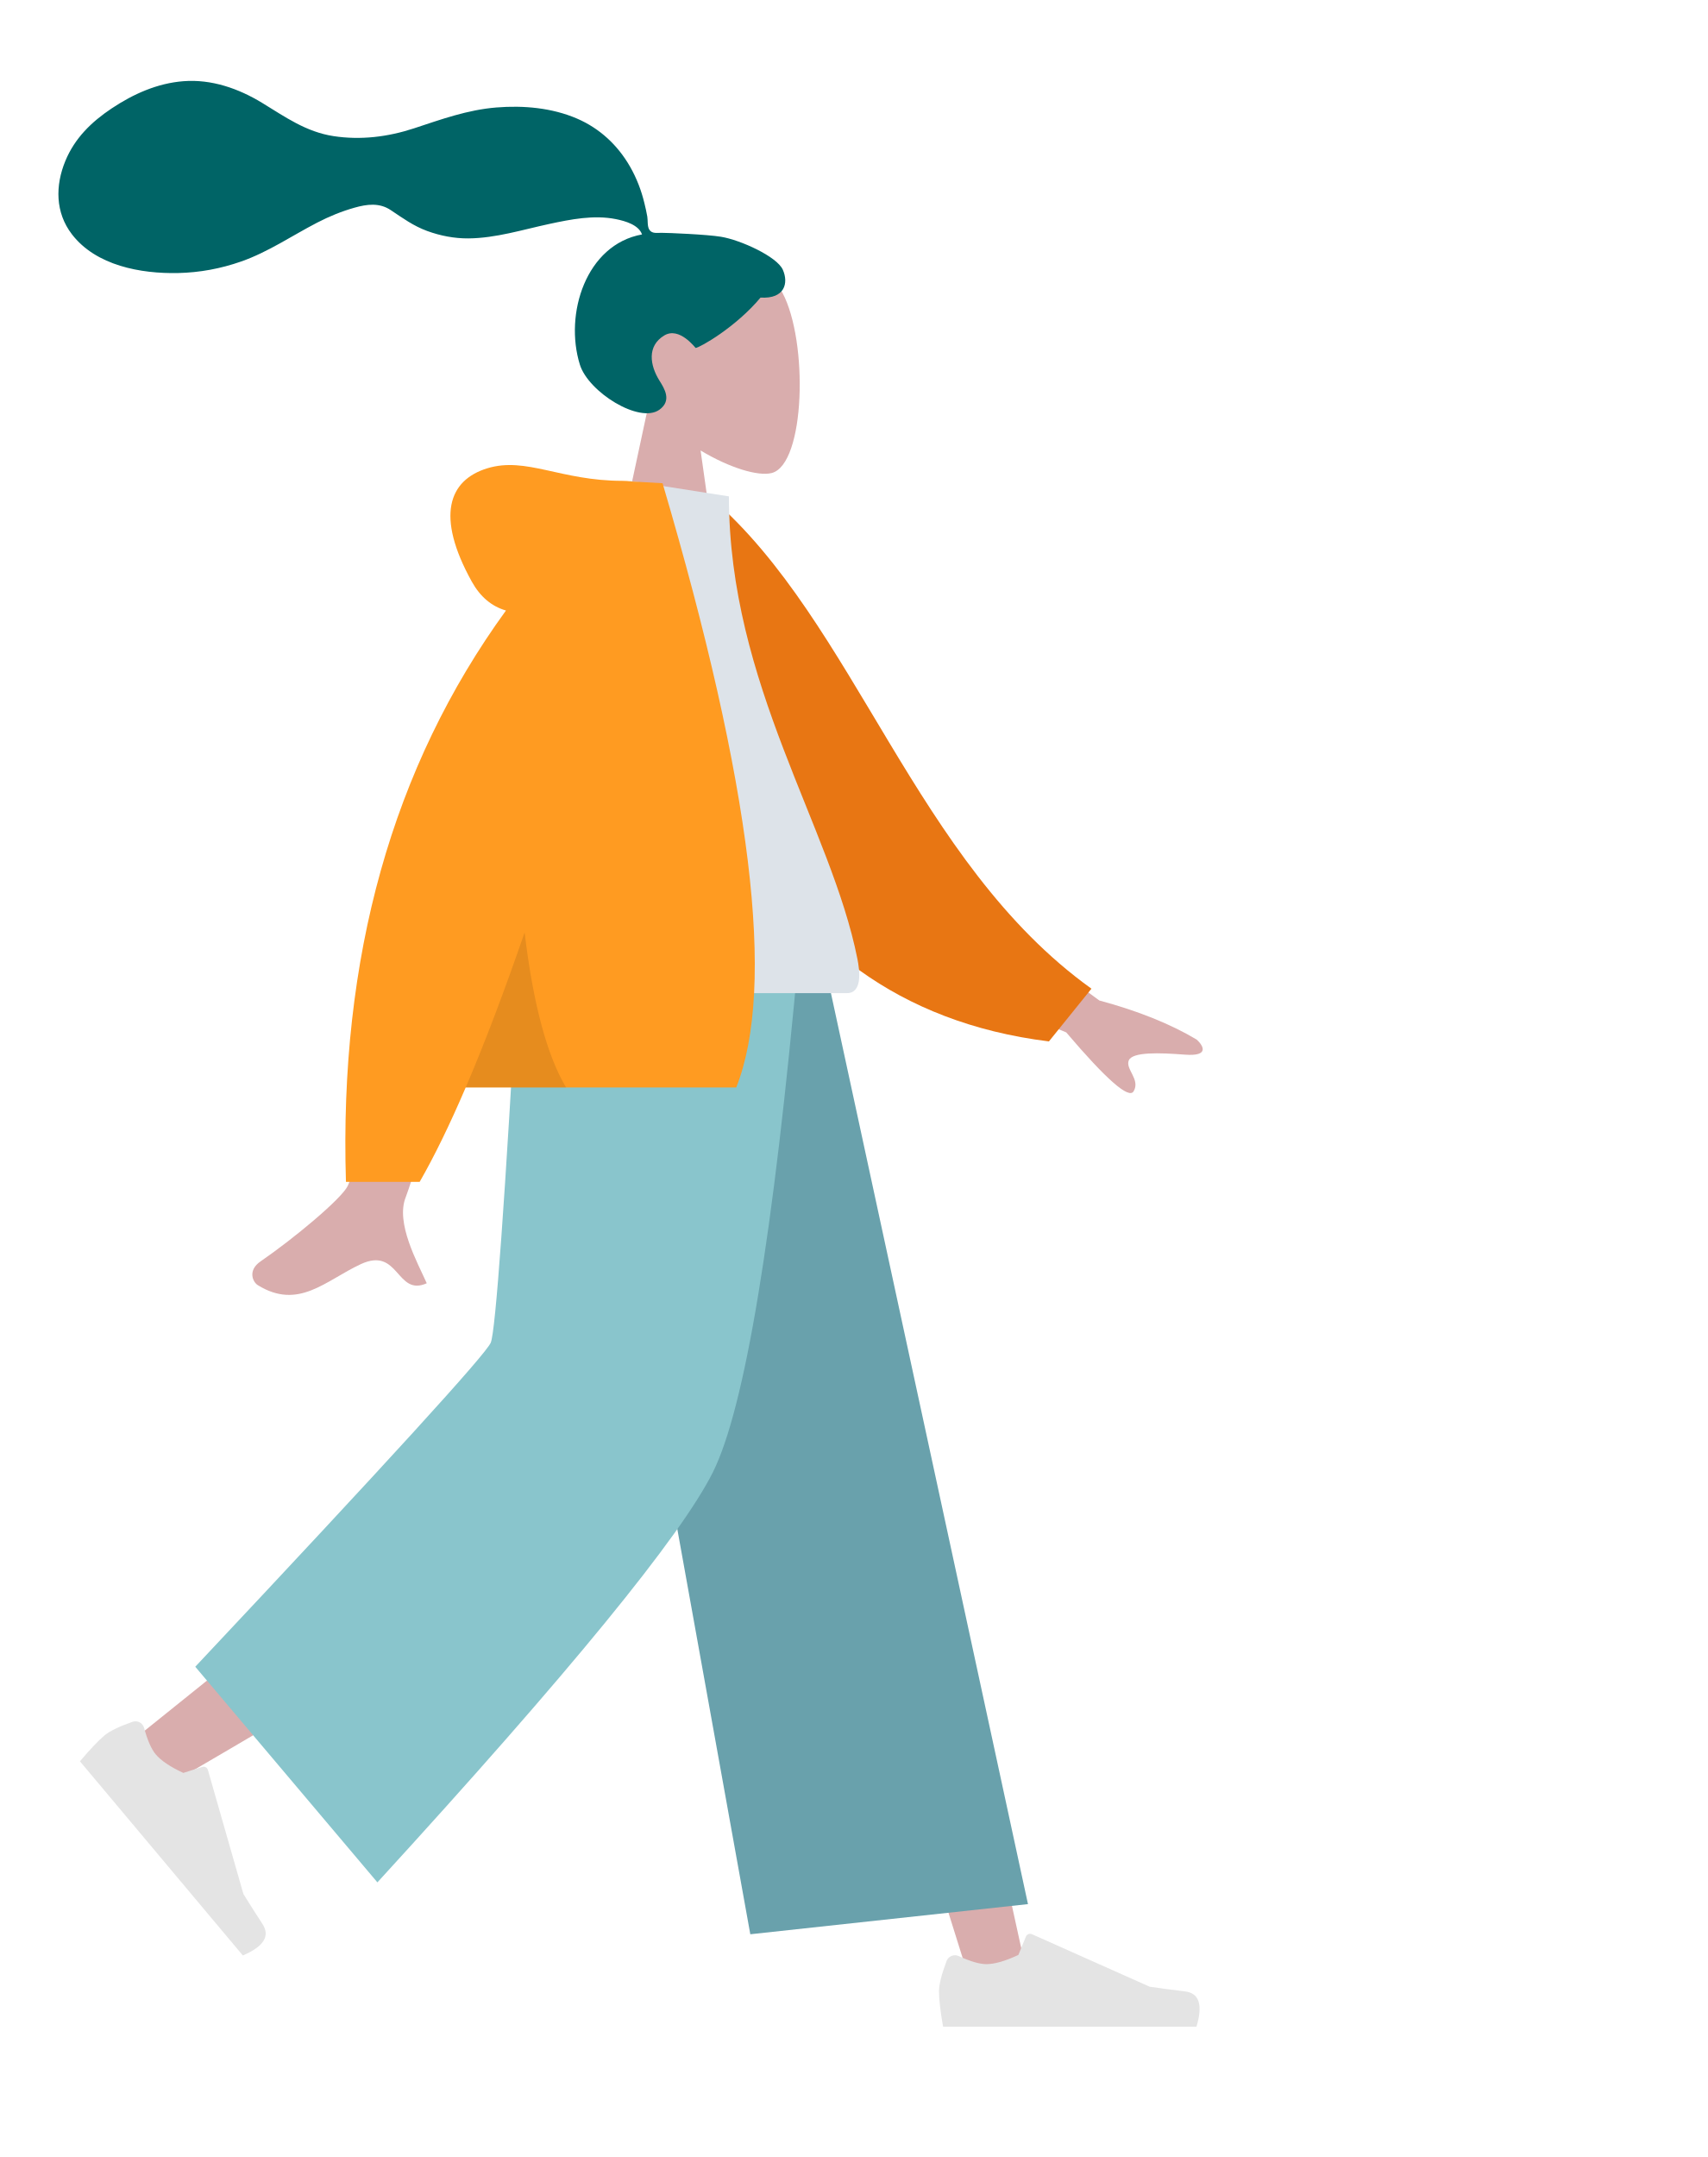
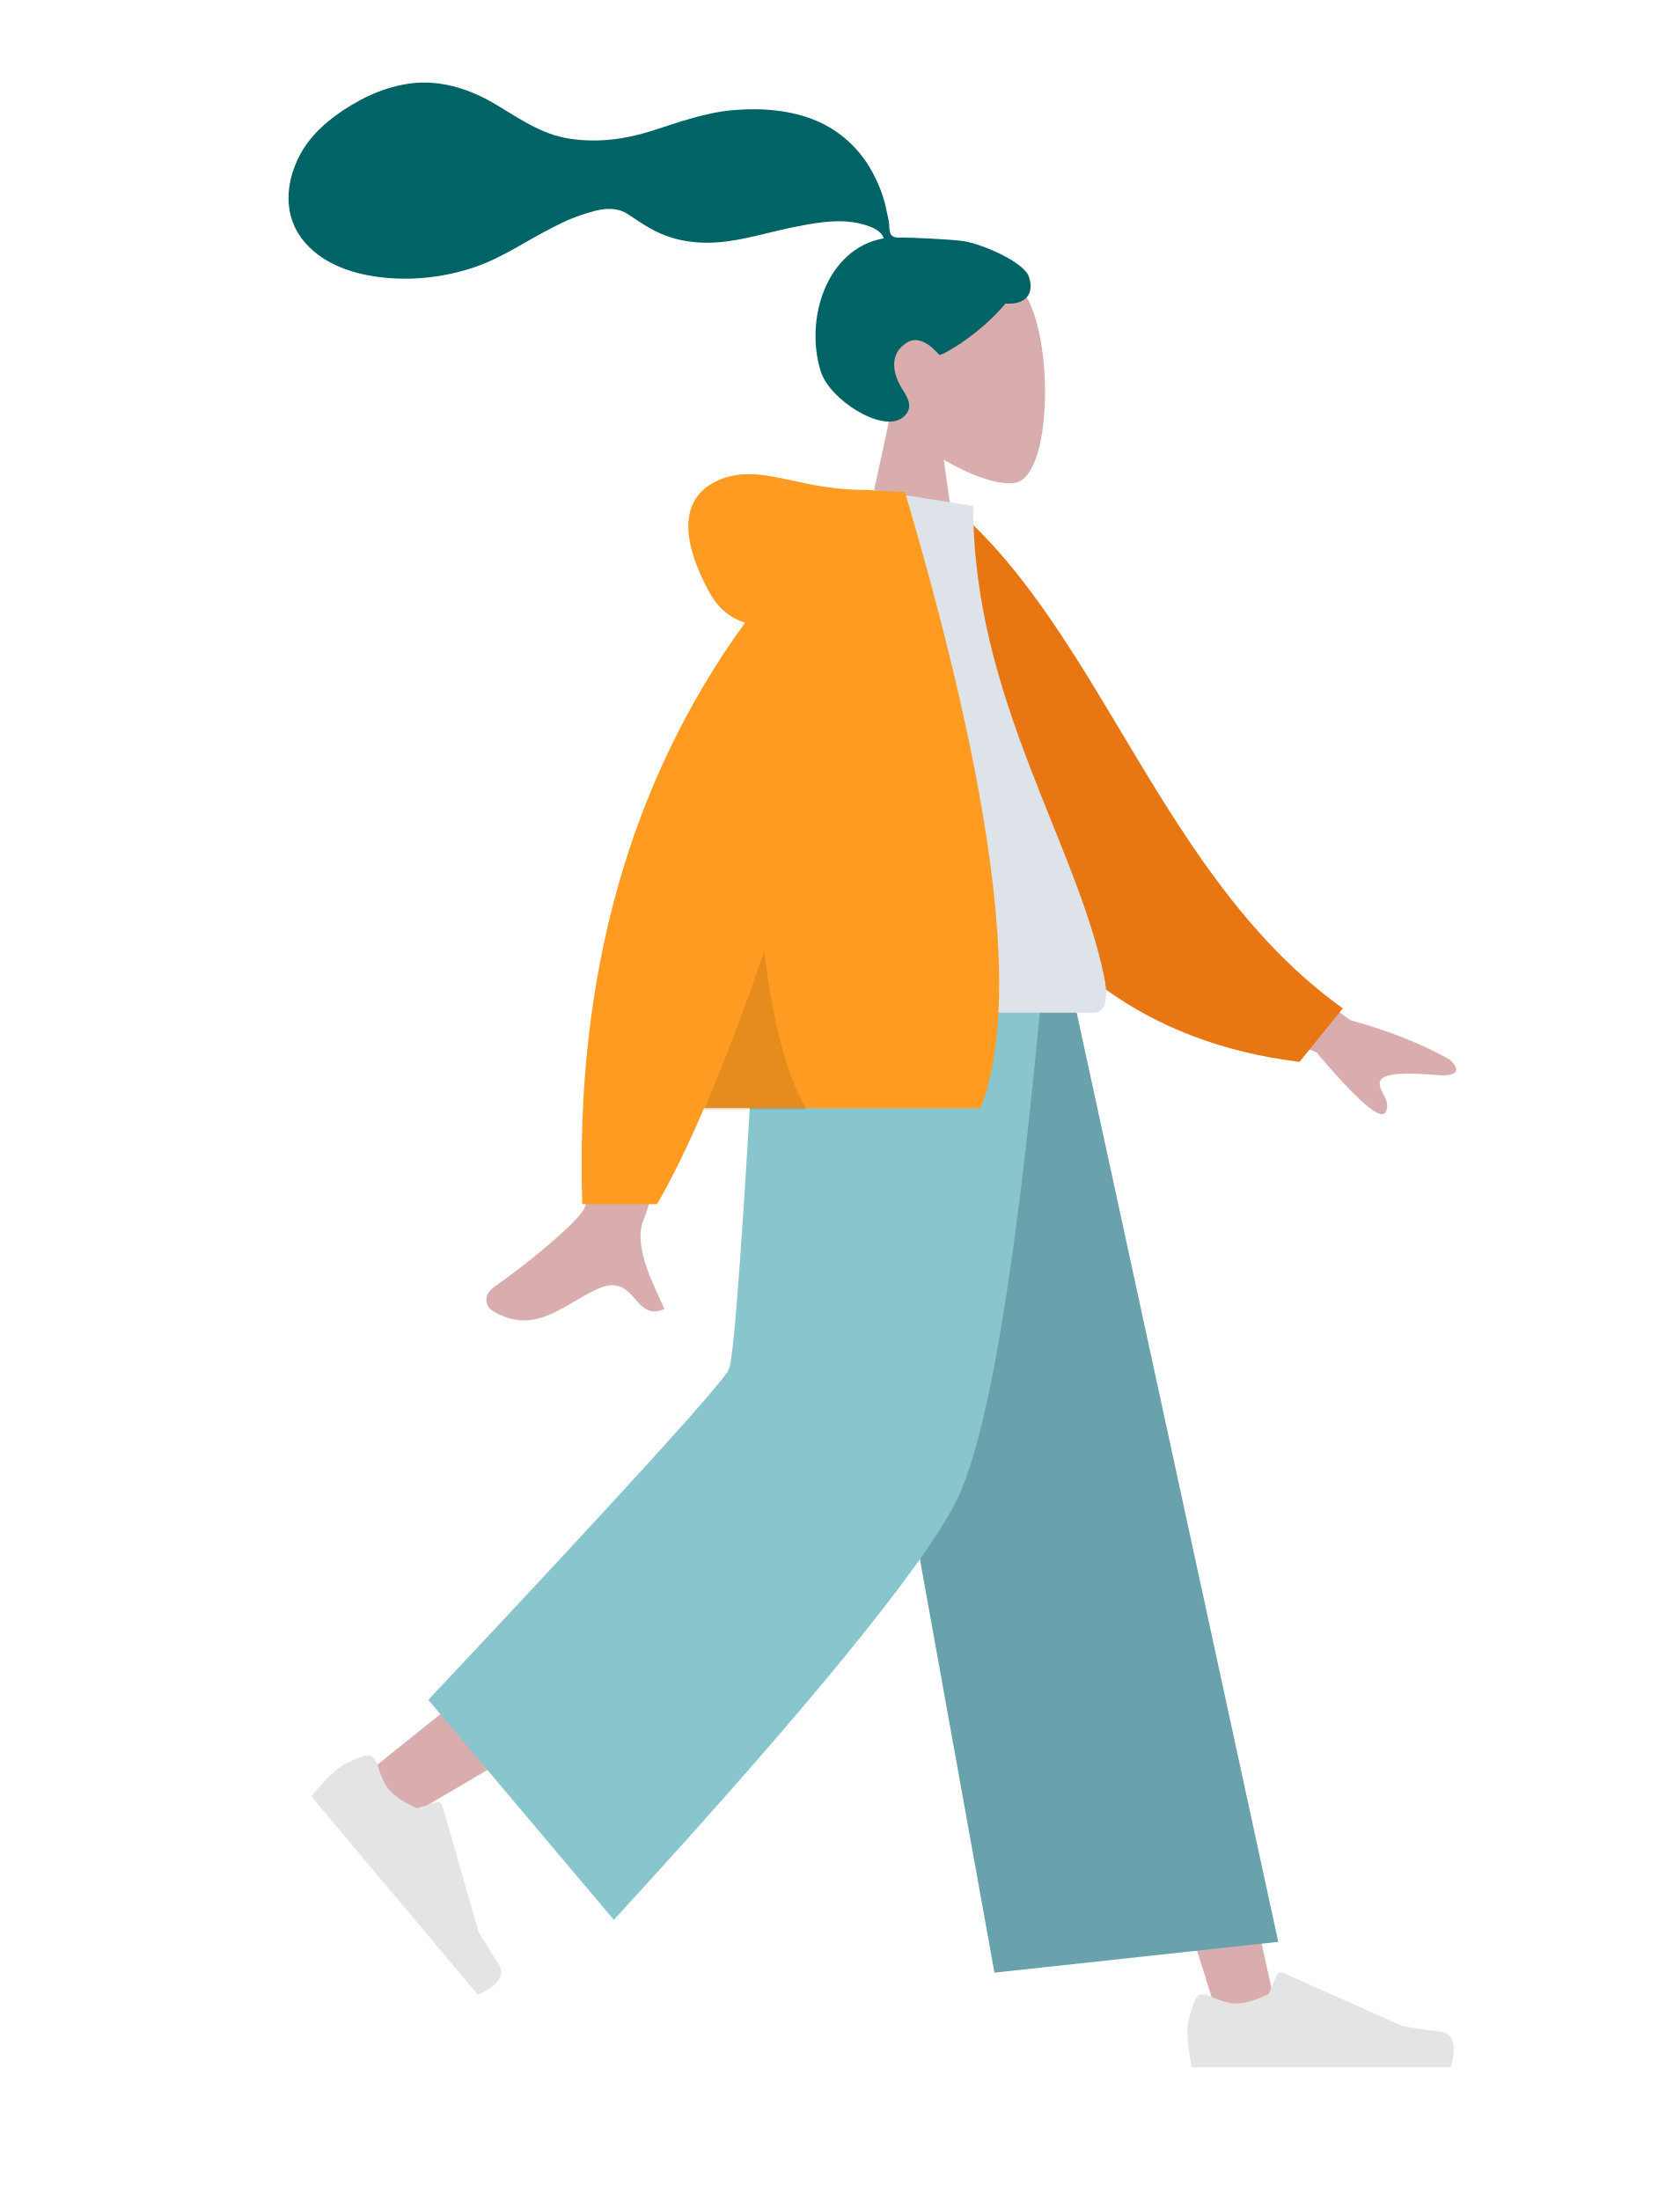
- <svg xmlns="http://www.w3.org/2000/svg" height="100%" width="100%" version="1.1" viewBox="0 -25 380 480">
+ <svg xmlns="http://www.w3.org/2000/svg" version="1.1" id="Layer_1" x="0px" y="0px" viewBox="0 0 229 300" style="enable-background:new 0 0 229 300;" xml:space="preserve">
+   <style type="text/css">
+ 	.st0{fill-rule:evenodd;clip-rule:evenodd;fill:#D9ADAD;}
+ 	.st1{fill-rule:evenodd;clip-rule:evenodd;fill:#006466;}
+ 	.st2{fill-rule:evenodd;clip-rule:evenodd;fill:#E4E4E4;}
+ 	.st3{fill-rule:evenodd;clip-rule:evenodd;fill:#69A1AC;}
+ 	.st4{fill-rule:evenodd;clip-rule:evenodd;fill:#89C5CC;}
+ 	.st5{fill-rule:evenodd;clip-rule:evenodd;fill:#E87613;}
+ 	.st6{fill-rule:evenodd;clip-rule:evenodd;fill:#DDE3E9;}
+ 	.st7{fill-rule:evenodd;clip-rule:evenodd;fill:#FF9B21;}
+ 	.st8{fill-rule:evenodd;clip-rule:evenodd;fill-opacity:0.1;}
+ </style>
  <g id="head" transform="translate(82, 0)">
-     <g id="Head/Front/Airy" stroke="none" stroke-width="1" fill="none" fill-rule="evenodd">
-       <g id="Head" transform="translate(54, 31)" fill="rgb(217, 173, 173)">
-         <path d="M8.262,34.49 C3.654,29.081 0.536,22.453 1.057,15.025 C2.558,-6.375 32.349,-1.667 38.143,9.134 C43.938,19.935 43.25,47.333 35.76,49.263 C32.774,50.033 26.411,48.147 19.935,44.244 L24,73 L0,73 L8.262,34.49 Z" />
+     <g id="Head_x2F_Front_x2F_Airy">
+       <g id="Head" transform="translate(54, 31)">
+         <path class="st0" d="M-14.6,25.6c-2.9-3.4-4.8-7.5-4.5-12.2C-18.2,0,0.5,3,4.1,9.7s3.2,23.9-1.5,25.1c-1.9,0.5-5.8-0.7-9.9-3.1     l2.5,18h-15L-14.6,25.6z" />
      </g>
-       <path d="M78.464,27.685 C75.301,27.167 66.784,26.81 65.213,26.81 C64.21,26.81 63.122,27.039 62.527,26.118 C62.041,25.363 62.219,24.087 62.074,23.211 C61.905,22.193 61.665,21.189 61.423,20.187 C60.733,17.337 59.69,14.625 58.231,12.079 C55.493,7.302 51.481,3.56 46.417,1.383 C40.824,-1.021 34.496,-1.572 28.48,-1.084 C22.043,-0.562 16.216,1.563 10.138,3.562 C4.346,5.468 -1.72,6.218 -7.778,5.288 C-13.882,4.35 -18.493,1.042 -23.641,-2.098 C-28.911,-5.312 -34.934,-7.414 -41.165,-6.931 C-46.98,-6.48 -52.341,-4.078 -57.15,-0.871 C-61.649,2.131 -65.362,5.742 -67.458,10.824 C-69.713,16.291 -69.711,22.292 -66.003,27.123 C-60.628,34.127 -50.65,35.938 -42.349,35.758 C-37.547,35.654 -32.832,34.777 -28.299,33.183 C-22.253,31.056 -17.029,27.452 -11.373,24.528 C-8.719,23.156 -5.975,22.029 -3.099,21.217 C-0.309,20.429 2.44,20.067 4.966,21.753 C7.639,23.537 10.034,25.289 13.092,26.405 C16.026,27.476 19.133,28.075 22.258,28.051 C28.339,28.004 34.333,26.109 40.239,24.84 C45.054,23.806 50.207,22.774 55.117,23.769 C57.166,24.184 60.159,25.041 60.899,27.17 C48.444,29.427 43.553,44.83 47.064,56.137 C48.959,62.24 60.35,69.374 64.779,66.166 C67.585,64.133 65.881,61.465 64.779,59.703 C62.668,56.33 61.945,51.997 65.852,49.648 C69.222,47.622 72.765,52.433 72.832,52.427 C73.758,52.354 81.76,47.829 87.274,41.224 C92.713,41.547 93.539,37.96 92.24,35.027 C90.941,32.094 82.834,28.402 78.464,27.685 Z" id="Hair" fill="rgb(0, 100, 102)" />
+       <path id="Hair" class="st1" d="M49.5,32.9c-2-0.3-7.3-0.5-8.3-0.5c-0.6,0-1.3,0.1-1.7-0.4c-0.3-0.5-0.2-1.3-0.3-1.8    c-0.1-0.6-0.3-1.3-0.4-1.9c-0.4-1.8-1.1-3.5-2-5.1c-1.7-3-4.2-5.3-7.4-6.7c-3.5-1.5-7.5-1.8-11.2-1.5c-4,0.3-7.7,1.7-11.5,2.9    C3.2,19-0.6,19.5-4.4,18.9c-3.8-0.6-6.7-2.7-9.9-4.6c-3.3-2-7.1-3.3-11-3c-3.6,0.3-7,1.8-10,3.8c-2.8,1.9-5.1,4.1-6.4,7.3    c-1.4,3.4-1.4,7.2,0.9,10.2c3.4,4.4,9.6,5.5,14.8,5.4c3-0.1,5.9-0.6,8.8-1.6c3.8-1.3,7-3.6,10.6-5.4c1.7-0.9,3.4-1.6,5.2-2.1    c1.7-0.5,3.5-0.7,5,0.3c1.7,1.1,3.2,2.2,5.1,2.9c1.8,0.7,3.8,1,5.7,1c3.8,0,7.5-1.2,11.2-2c3-0.6,6.2-1.3,9.3-0.7    c1.3,0.3,3.2,0.8,3.6,2.1c-7.8,1.4-10.8,11-8.6,18.1C31.1,54.5,38.2,59,41,57c1.8-1.3,0.7-2.9,0-4c-1.3-2.1-1.8-4.8,0.7-6.3    c2.1-1.3,4.3,1.7,4.4,1.7c0.6,0,5.6-2.9,9-7c3.4,0.2,3.9-2,3.1-3.9C57.3,35.7,52.3,33.4,49.5,32.9z" />
    </g>
  </g>
  <g id="bottom" transform="translate(0, 187)">
-     <g id="Bottom/Standing/Baggy-Pants" stroke="none" stroke-width="1" fill="none" fill-rule="evenodd">
-       <polygon id="Leg" fill="rgb(217, 173, 173)" points="134 0 183.082 124.227 216.001 229.25 229 229.25 178.674 5.090379e-13" />
-       <path d="M124.117,0 C123.594,43.654 115.972,102.427 114.754,105.149 C113.942,106.963 85.916,130.032 30.676,174.358 L39.629,183.939 C104.808,145.935 138.905,124.399 141.921,119.331 C146.445,111.728 161.174,41.763 173,0 L124.117,0 Z" id="Leg" fill="rgb(217, 173, 173)" />
-       <g id="Accessories/Shoe/Flat-Sneaker" transform="translate(51.5, 189) rotate(50) translate(-51.5, -189) translate(21, 169)" fill="#E4E4E4">
-         <path d="M2.678,25.402 C1.559,28.388 1,30.623 1,32.106 C1,33.909 1.3,36.54 1.901,40 C3.993,40 22.794,40 58.303,40 C59.769,35.155 58.923,32.539 55.765,32.152 C52.607,31.766 49.984,31.417 47.895,31.106 L21.68,19.419 C21.176,19.194 20.584,19.421 20.359,19.925 C20.356,19.934 20.352,19.942 20.348,19.951 L18.663,24.039 C15.74,25.403 13.364,26.085 11.537,26.085 C10.052,26.085 8.001,25.485 5.384,24.285 L5.384,24.285 C4.38,23.825 3.193,24.266 2.733,25.27 C2.713,25.313 2.695,25.357 2.678,25.402 Z" id="shoe" />
+     <g id="Bottom_x2F_Standing_x2F_Baggy-Pants">
+       <polygon id="Leg" class="st0" points="115,-54.5 145.7,23.1 166.3,88.8 174.4,88.8 142.9,-54.5   " />
+       <path id="Leg_1_" class="st0" d="M108.8-54.5c-0.3,27.3-5.1,64-5.9,65.7c-0.5,1.1-18,15.6-52.5,43.3l5.6,6    c40.7-23.8,62-37.2,63.9-40.4c2.8-4.8,12-48.5,19.4-74.6H108.8z" />
+       <g id="Accessories_x2F_Shoe_x2F_Flat-Sneaker" transform="translate(51.5, 189) rotate(50) translate(-51.5, -189) translate(21, 169)">
+         <path id="shoe" class="st2" d="M-75.3-66.4c-0.7,1.9-1,3.3-1,4.2c0,1.1,0.2,2.8,0.6,4.9c1.3,0,13.1,0,35.3,0     c0.9-3,0.4-4.7-1.6-4.9s-3.6-0.5-4.9-0.7l-16.4-7.3c-0.3-0.1-0.7,0-0.8,0.3c0,0,0,0,0,0l-1.1,2.6c-1.8,0.9-3.3,1.3-4.5,1.3     c-0.9,0-2.2-0.4-3.8-1.1l0,0C-74.2-67.3-74.9-67.1-75.3-66.4C-75.2-66.4-75.2-66.4-75.3-66.4z" />
      </g>
-       <g id="Accessories/Shoe/Flat-Sneaker" transform="translate(208, 199)" fill="#E4E4E4">
-         <path d="M2.678,25.402 C1.559,28.388 1,30.623 1,32.106 C1,33.909 1.3,36.54 1.901,40 C3.993,40 22.794,40 58.303,40 C59.769,35.155 58.923,32.539 55.765,32.152 C52.607,31.766 49.984,31.417 47.895,31.106 L21.68,19.419 C21.176,19.194 20.584,19.421 20.359,19.925 C20.356,19.934 20.352,19.942 20.348,19.951 L18.663,24.039 C15.74,25.403 13.364,26.085 11.537,26.085 C10.052,26.085 8.001,25.485 5.384,24.285 L5.384,24.285 C4.38,23.825 3.193,24.266 2.733,25.27 C2.713,25.313 2.695,25.357 2.678,25.402 Z" id="shoe" />
+       <g id="Accessories_x2F_Shoe_x2F_Flat-Sneaker_1_" transform="translate(208, 199)">
+         <path id="shoe_1_" class="st2" d="M-45.1-113.2c-0.7,1.9-1,3.3-1,4.2c0,1.1,0.2,2.8,0.6,4.9c1.3,0,13.1,0,35.3,0     c0.9-3,0.4-4.7-1.6-4.9c-2-0.2-3.6-0.5-4.9-0.7l-16.4-7.3c-0.3-0.1-0.7,0-0.8,0.3c0,0,0,0,0,0l-1.1,2.6c-1.8,0.9-3.3,1.3-4.5,1.3     c-0.9,0-2.2-0.4-3.8-1.1l0,0C-44-114.2-44.8-114-45.1-113.2C-45.1-113.3-45.1-113.3-45.1-113.2z" />
      </g>
-       <polygon id="Pant" fill="#69A1AC" points="167 218.433 228.804 211.725 183 2.84217094e-14 127.644 2.84217094e-14" />
-       <path d="M43.46,158.9 L84,206.886 C126.7,160.25 151.594,129.82 158.683,115.596 C165.771,101.372 172.143,62.84 177.799,0 L115.478,0 C112.389,55.284 110.306,84.212 109.231,86.785 C108.155,89.357 86.231,113.396 43.46,158.9 Z" id="Pant" fill="#89C5CC" />
+       <polygon id="Pant" class="st3" points="135.6,82 174.3,77.8 145.6,-54.5 111,-54.5   " />
+       <path id="Pant_1_" class="st4" d="M58.4,44.8l25.3,30c26.7-29.1,42.2-48.2,46.7-57.1c4.4-8.9,8.4-33,11.9-72.2h-39    c-1.9,34.6-3.2,52.6-3.9,54.2C98.8,1.3,85.1,16.4,58.4,44.8z" />
    </g>
  </g>
  <g id="torso" transform="translate(22, 82)">
-     <g id="Body/Hoodie" stroke="none" stroke-width="1" fill="none" fill-rule="evenodd">
-       <path d="M190.781,92.211 L222.679,115.635 C231.331,117.97 238.559,120.874 244.364,124.349 C245.735,125.598 247.392,128.128 241.705,127.691 C236.019,127.254 230.018,127.049 229.233,128.989 C228.449,130.929 231.89,133.248 230.304,135.865 C229.246,137.61 224.251,133.235 215.317,122.741 L183.73,109.642 L190.781,92.211 Z M68.308,93.02 L89.205,93.102 C76.302,134.756 69.336,156.857 68.308,159.406 C65.994,165.14 70.891,173.874 72.985,178.567 C66.165,181.619 66.891,170.317 58.288,174.319 C50.435,177.973 44.462,184.592 35.389,178.994 C34.274,178.306 33.051,175.715 36.005,173.69 C43.362,168.645 53.965,159.815 55.398,156.908 C57.352,152.945 61.655,131.649 68.308,93.02 Z" id="Skin" fill="rgb(217, 173, 173)" />
-       <path d="M122.732,9.58 L131.217,7.349 C165.594,32.163 183.362,84.056 224.997,108.727 L216.59,121.241 C147.889,118.772 125.383,55.547 122.732,9.58 Z" id="Coat-Back" fill="#E87613" transform="translate(173.8642, 64.29484) rotate(5) translate(-173.8642, -64.29484) " />
-       <path d="M90,114 C124.672,114 150.176,114 166.511,114 C170.008,114 169.349,108.952 168.843,106.404 C163.011,77.004 140.241,45.312 140.241,3.461 L118.172,0 C99.917,29.358 93.605,65.505 90,114 Z" id="Shirt" fill="#DDE3E9" />
-       <path d="M90.615,28.858 C87.41,27.937 84.871,25.788 83,22.411 C74.934,7.856 77.847,-0.158 86.467,-2.792 C95.088,-5.426 102.775,-2.04281037e-14 116.51,-7.10542736e-15 C117.257,-6.21724894e-15 117.941,0.047 118.563,0.14 L125.472,0.535 C145.294,67.715 150.761,112.537 141.872,135 L81.652,135 C78.084,143.32 74.67,150.32 71.409,156 L55,156 C53.456,106.067 65.327,63.686 90.615,28.858 Z" id="Coat-Front" fill="#FF9B21" />
-       <path d="M94.765,100.498 C96.659,116.344 99.737,127.845 104,135 L81.652,135 C85.814,125.295 90.185,113.794 94.765,100.498 Z" id="Shade" fill-opacity="0.1" fill="#000000" />
+     <g id="Body_x2F_Hoodie">
+       <path id="Skin" class="st0" d="M142.2,42.5l19.9,14.6c5.4,1.5,9.9,3.3,13.6,5.4c0.9,0.8,1.9,2.4-1.7,2.1s-7.3-0.4-7.8,0.8    c-0.5,1.2,1.7,2.7,0.7,4.3c-0.7,1.1-3.8-1.6-9.4-8.2l-19.7-8.2L142.2,42.5z M65.7,43l13.1,0.1c-8.1,26-12.4,39.8-13.1,41.4    c-1.4,3.6,1.6,9,2.9,12c-4.3,1.9-3.8-5.2-9.2-2.7c-4.9,2.3-8.6,6.4-14.3,2.9c-0.7-0.4-1.5-2,0.4-3.3c4.6-3.2,11.2-8.7,12.1-10.5    C58.8,80.5,61.5,67.2,65.7,43z" />
+       <path id="Coat-Back" class="st5" d="M102.8-11.8l5.4-0.9c20.1,17.3,28.3,50.6,52.9,68.2l-5.9,7.3C112.5,57.6,102,17,102.8-11.8z" />
+       <path id="Shirt" class="st6" d="M79.3,56.1c21.7,0,37.6,0,47.8,0c2.2,0,1.8-3.2,1.5-4.7C124.9,33,110.7,13.2,110.7-13l-13.8-2.2    C85.4,3.2,81.5,25.8,79.3,56.1z" />
+       <path id="Coat-Front" class="st7" d="M79.6,2.9c-2-0.6-3.6-1.9-4.8-4c-5-9.1-3.2-14.1,2.2-15.8c5.4-1.6,10.2,1.7,18.8,1.7    c0.5,0,0.9,0,1.3,0.1l4.3,0.2c12.4,42,15.8,70,10.3,84H74c-2.2,5.2-4.4,9.6-6.4,13.1H57.4C56.4,51.2,63.8,24.7,79.6,2.9z" />
+       <path id="Shade" class="st8" d="M82.2,47.7c1.2,9.9,3.1,17.1,5.8,21.6H74C76.6,63.2,79.4,56,82.2,47.7z" />
    </g>
  </g>
</svg>
